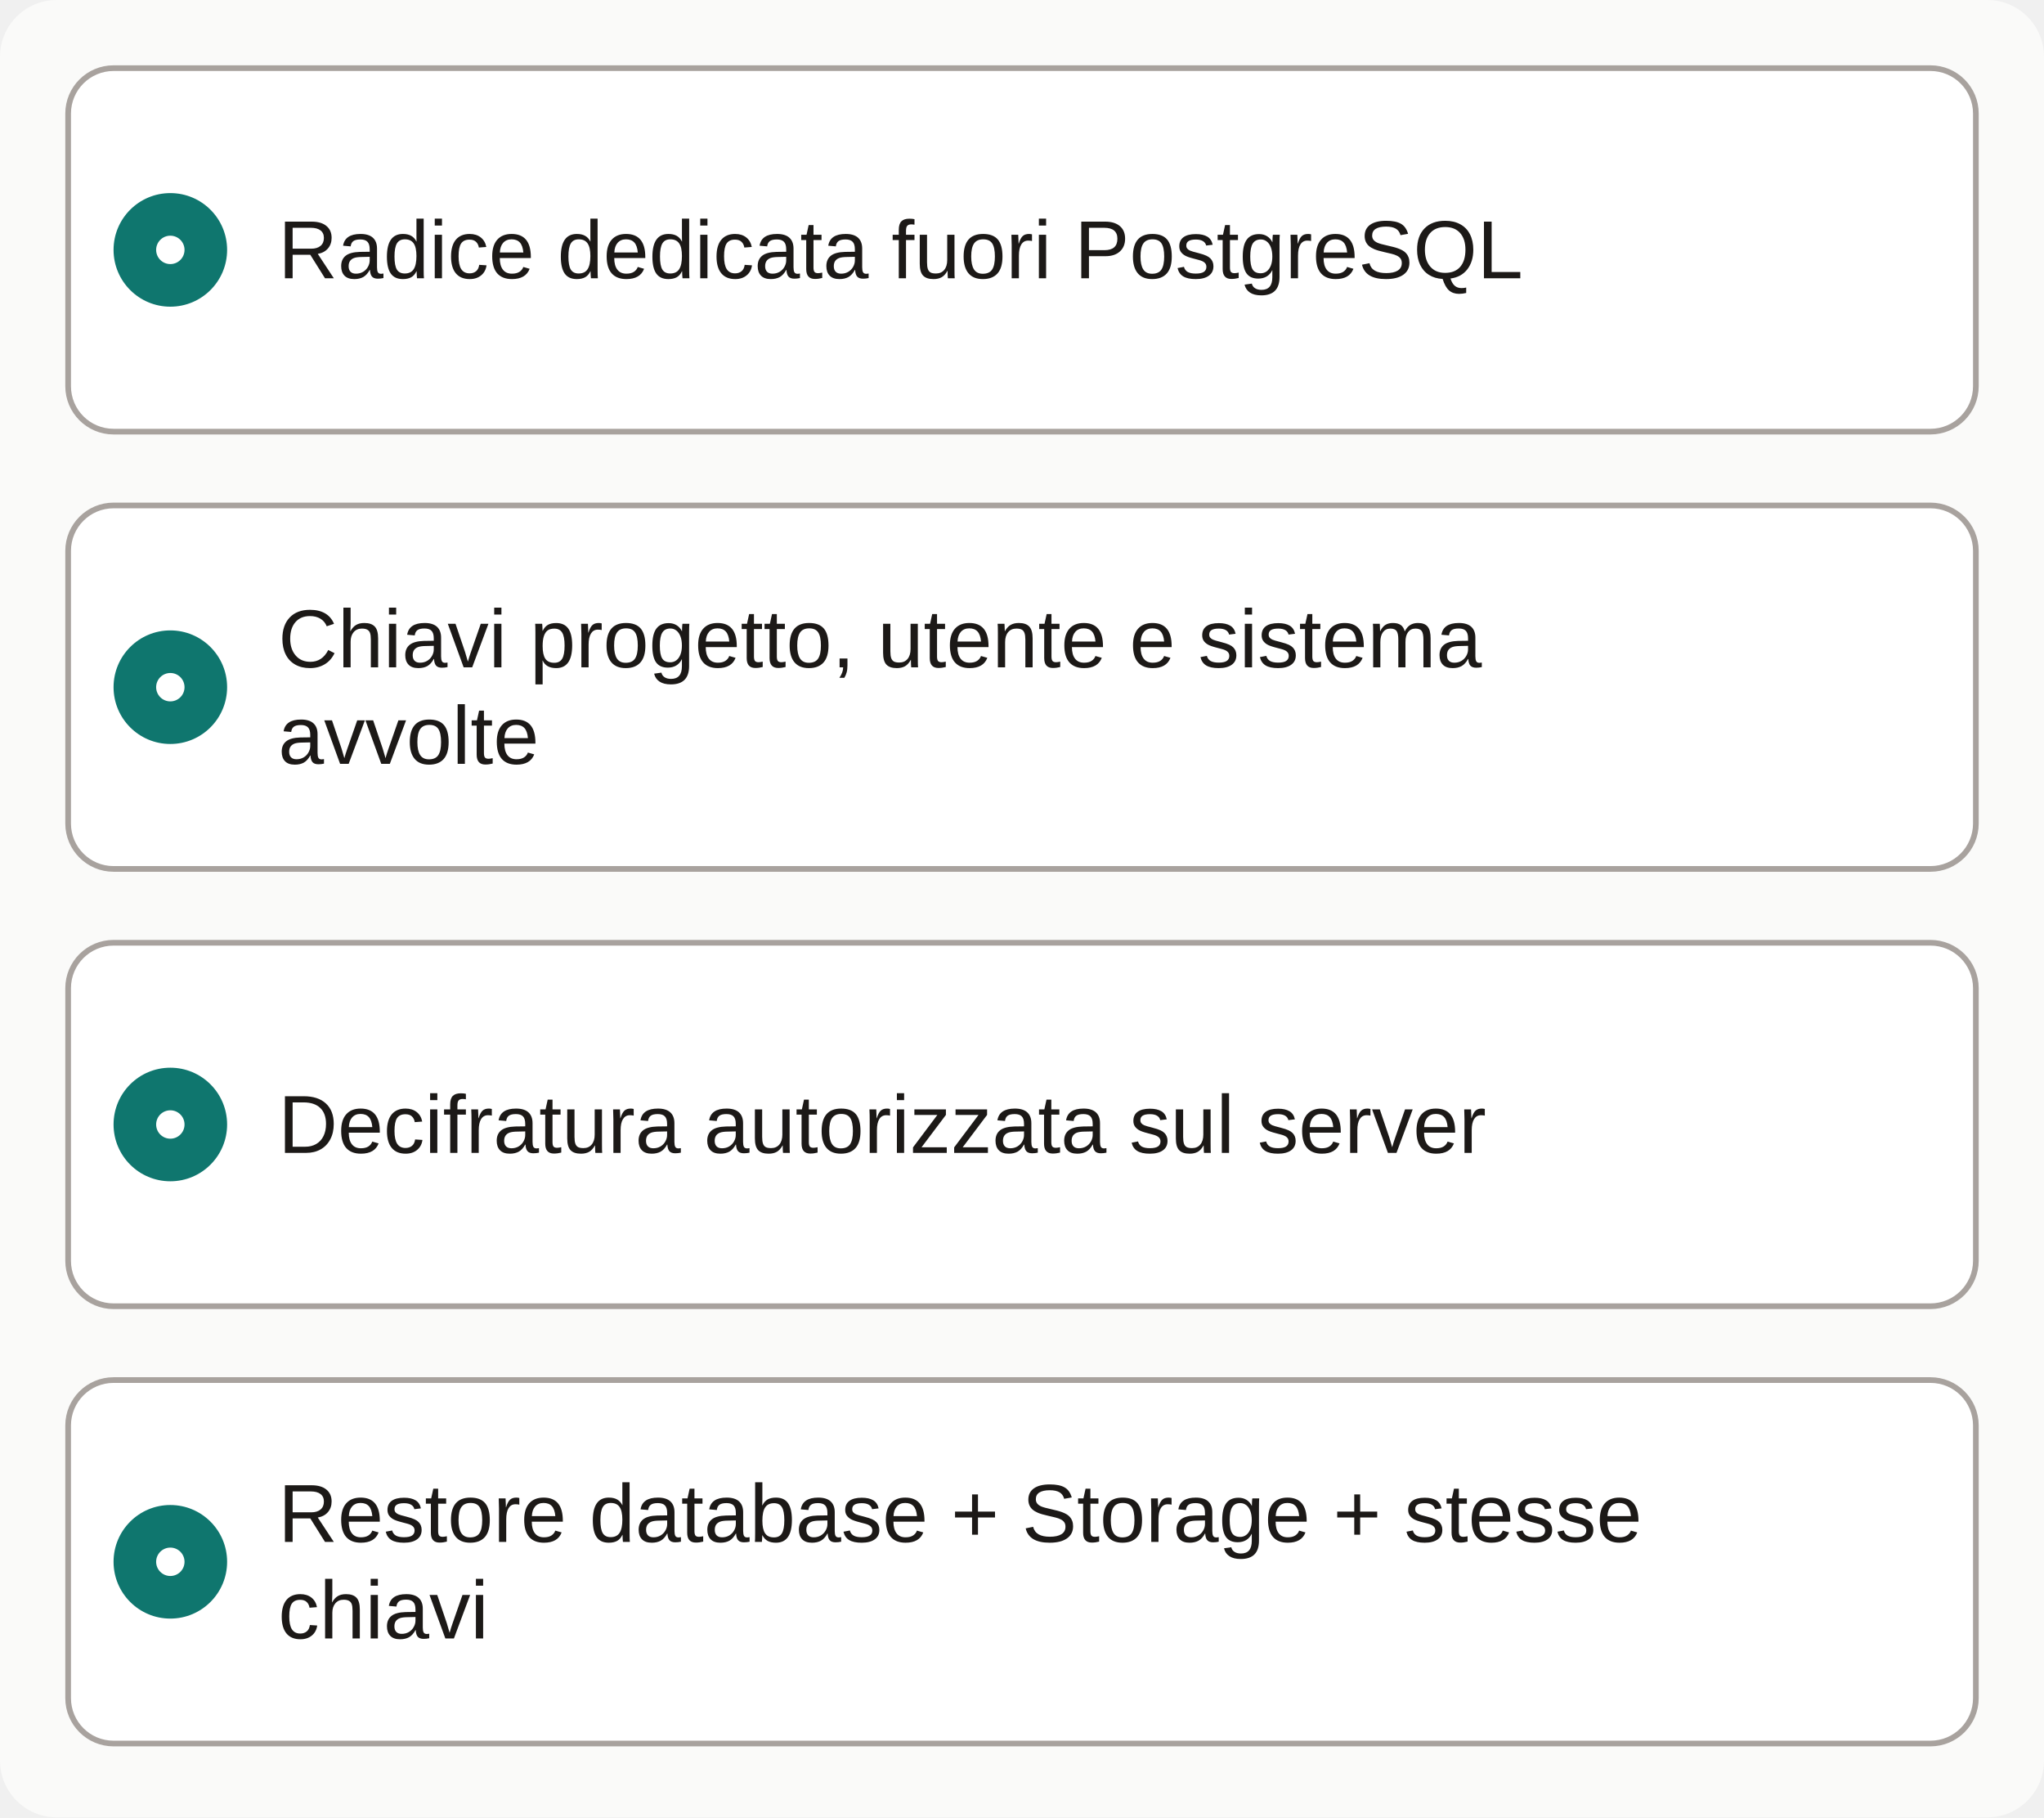
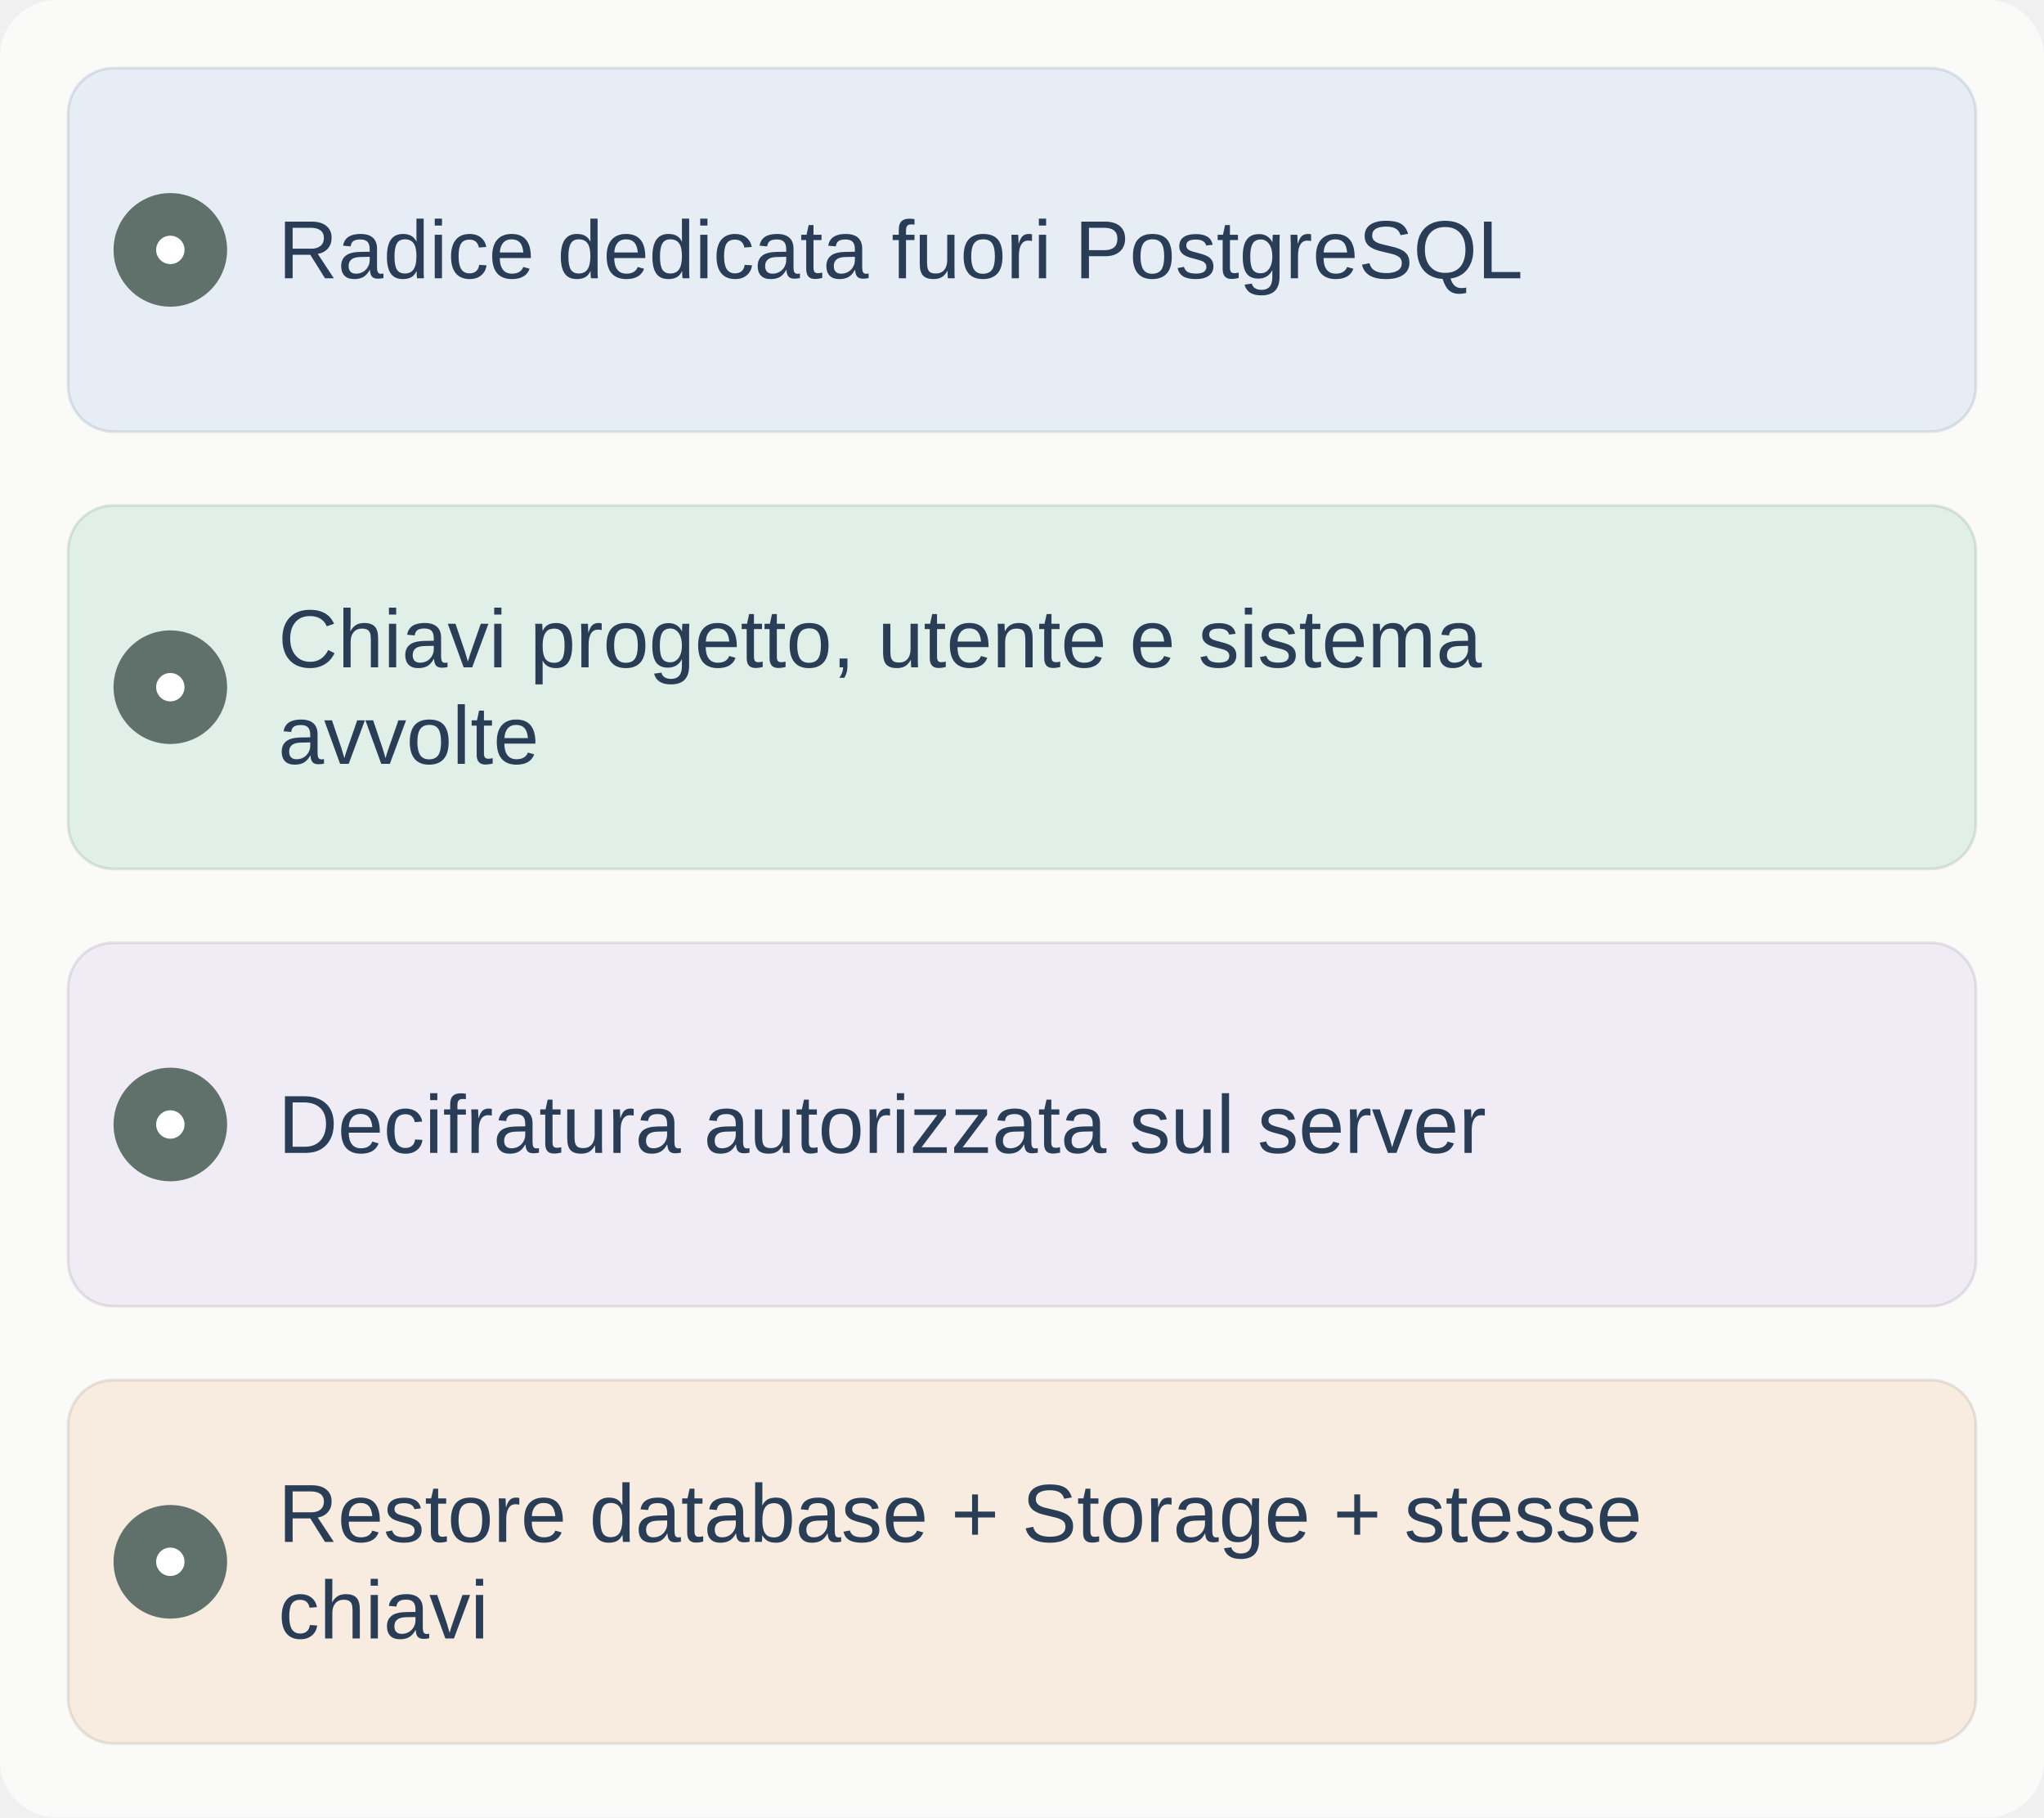
<svg xmlns="http://www.w3.org/2000/svg" width="720" height="640" viewBox="0 0 720 640" role="img" aria-labelledby="title desc">
  <rect width="720" height="640" rx="20" fill="#fafaf9" />
-   <rect x="24" y="24" width="672" height="128" rx="16" fill="#ffffff" stroke="#a8a29e" stroke-width="2" />
-   <circle cx="60" cy="88" r="20" fill="#0f766e" />
+   <rect x="24" y="24" width="672" height="128" rx="16" fill="#e6edf5" stroke="#293d56" stroke-width="1" stroke-opacity="0.12" />
+   <circle cx="60" cy="88" r="20" fill="#60706b" />
  <circle cx="60" cy="88" r="5" fill="#ffffff" />
-   <text x="98" y="98" font-family="Arial, sans-serif" font-size="29" fill="#1c1917">Radice dedicata fuori PostgreSQL</text>
-   <rect x="24" y="178" width="672" height="128" rx="16" fill="#ffffff" stroke="#a8a29e" stroke-width="2" />
-   <circle cx="60" cy="242" r="20" fill="#0f766e" />
+   <text x="98" y="98" font-family="Arial, sans-serif" font-size="29" fill="#293d56">Radice dedicata fuori PostgreSQL</text>
+   <rect x="24" y="178" width="672" height="128" rx="16" fill="#e0efe8" stroke="#1e4436" stroke-width="1" stroke-opacity="0.12" />
+   <circle cx="60" cy="242" r="20" fill="#60706b" />
  <circle cx="60" cy="242" r="5" fill="#ffffff" />
-   <text x="98" y="235" font-family="Arial, sans-serif" font-size="29" fill="#1c1917">Chiavi progetto, utente e sistema</text>
-   <text x="98" y="269" font-family="Arial, sans-serif" font-size="29" fill="#1c1917">avvolte</text>
-   <rect x="24" y="332" width="672" height="128" rx="16" fill="#ffffff" stroke="#a8a29e" stroke-width="2" />
-   <circle cx="60" cy="396" r="20" fill="#0f766e" />
+   <text x="98" y="235" font-family="Arial, sans-serif" font-size="29" fill="#293d56">Chiavi progetto, utente e sistema</text>
+   <text x="98" y="269" font-family="Arial, sans-serif" font-size="29" fill="#293d56">avvolte</text>
+   <rect x="24" y="332" width="672" height="128" rx="16" fill="#f0ecf6" stroke="#433352" stroke-width="1" stroke-opacity="0.12" />
+   <circle cx="60" cy="396" r="20" fill="#60706b" />
  <circle cx="60" cy="396" r="5" fill="#ffffff" />
-   <text x="98" y="406" font-family="Arial, sans-serif" font-size="29" fill="#1c1917">Decifratura autorizzata sul server</text>
-   <rect x="24" y="486" width="672" height="128" rx="16" fill="#ffffff" stroke="#a8a29e" stroke-width="2" />
-   <circle cx="60" cy="550" r="20" fill="#0f766e" />
+   <text x="98" y="406" font-family="Arial, sans-serif" font-size="29" fill="#293d56">Decifratura autorizzata sul server</text>
+   <rect x="24" y="486" width="672" height="128" rx="16" fill="#f7ecdf" stroke="#573e28" stroke-width="1" stroke-opacity="0.12" />
+   <circle cx="60" cy="550" r="20" fill="#60706b" />
  <circle cx="60" cy="550" r="5" fill="#ffffff" />
-   <text x="98" y="543" font-family="Arial, sans-serif" font-size="29" fill="#1c1917">Restore database + Storage + stesse</text>
-   <text x="98" y="577" font-family="Arial, sans-serif" font-size="29" fill="#1c1917">chiavi</text>
+   <text x="98" y="543" font-family="Arial, sans-serif" font-size="29" fill="#293d56">Restore database + Storage + stesse</text>
+   <text x="98" y="577" font-family="Arial, sans-serif" font-size="29" fill="#293d56">chiavi</text>
</svg>
